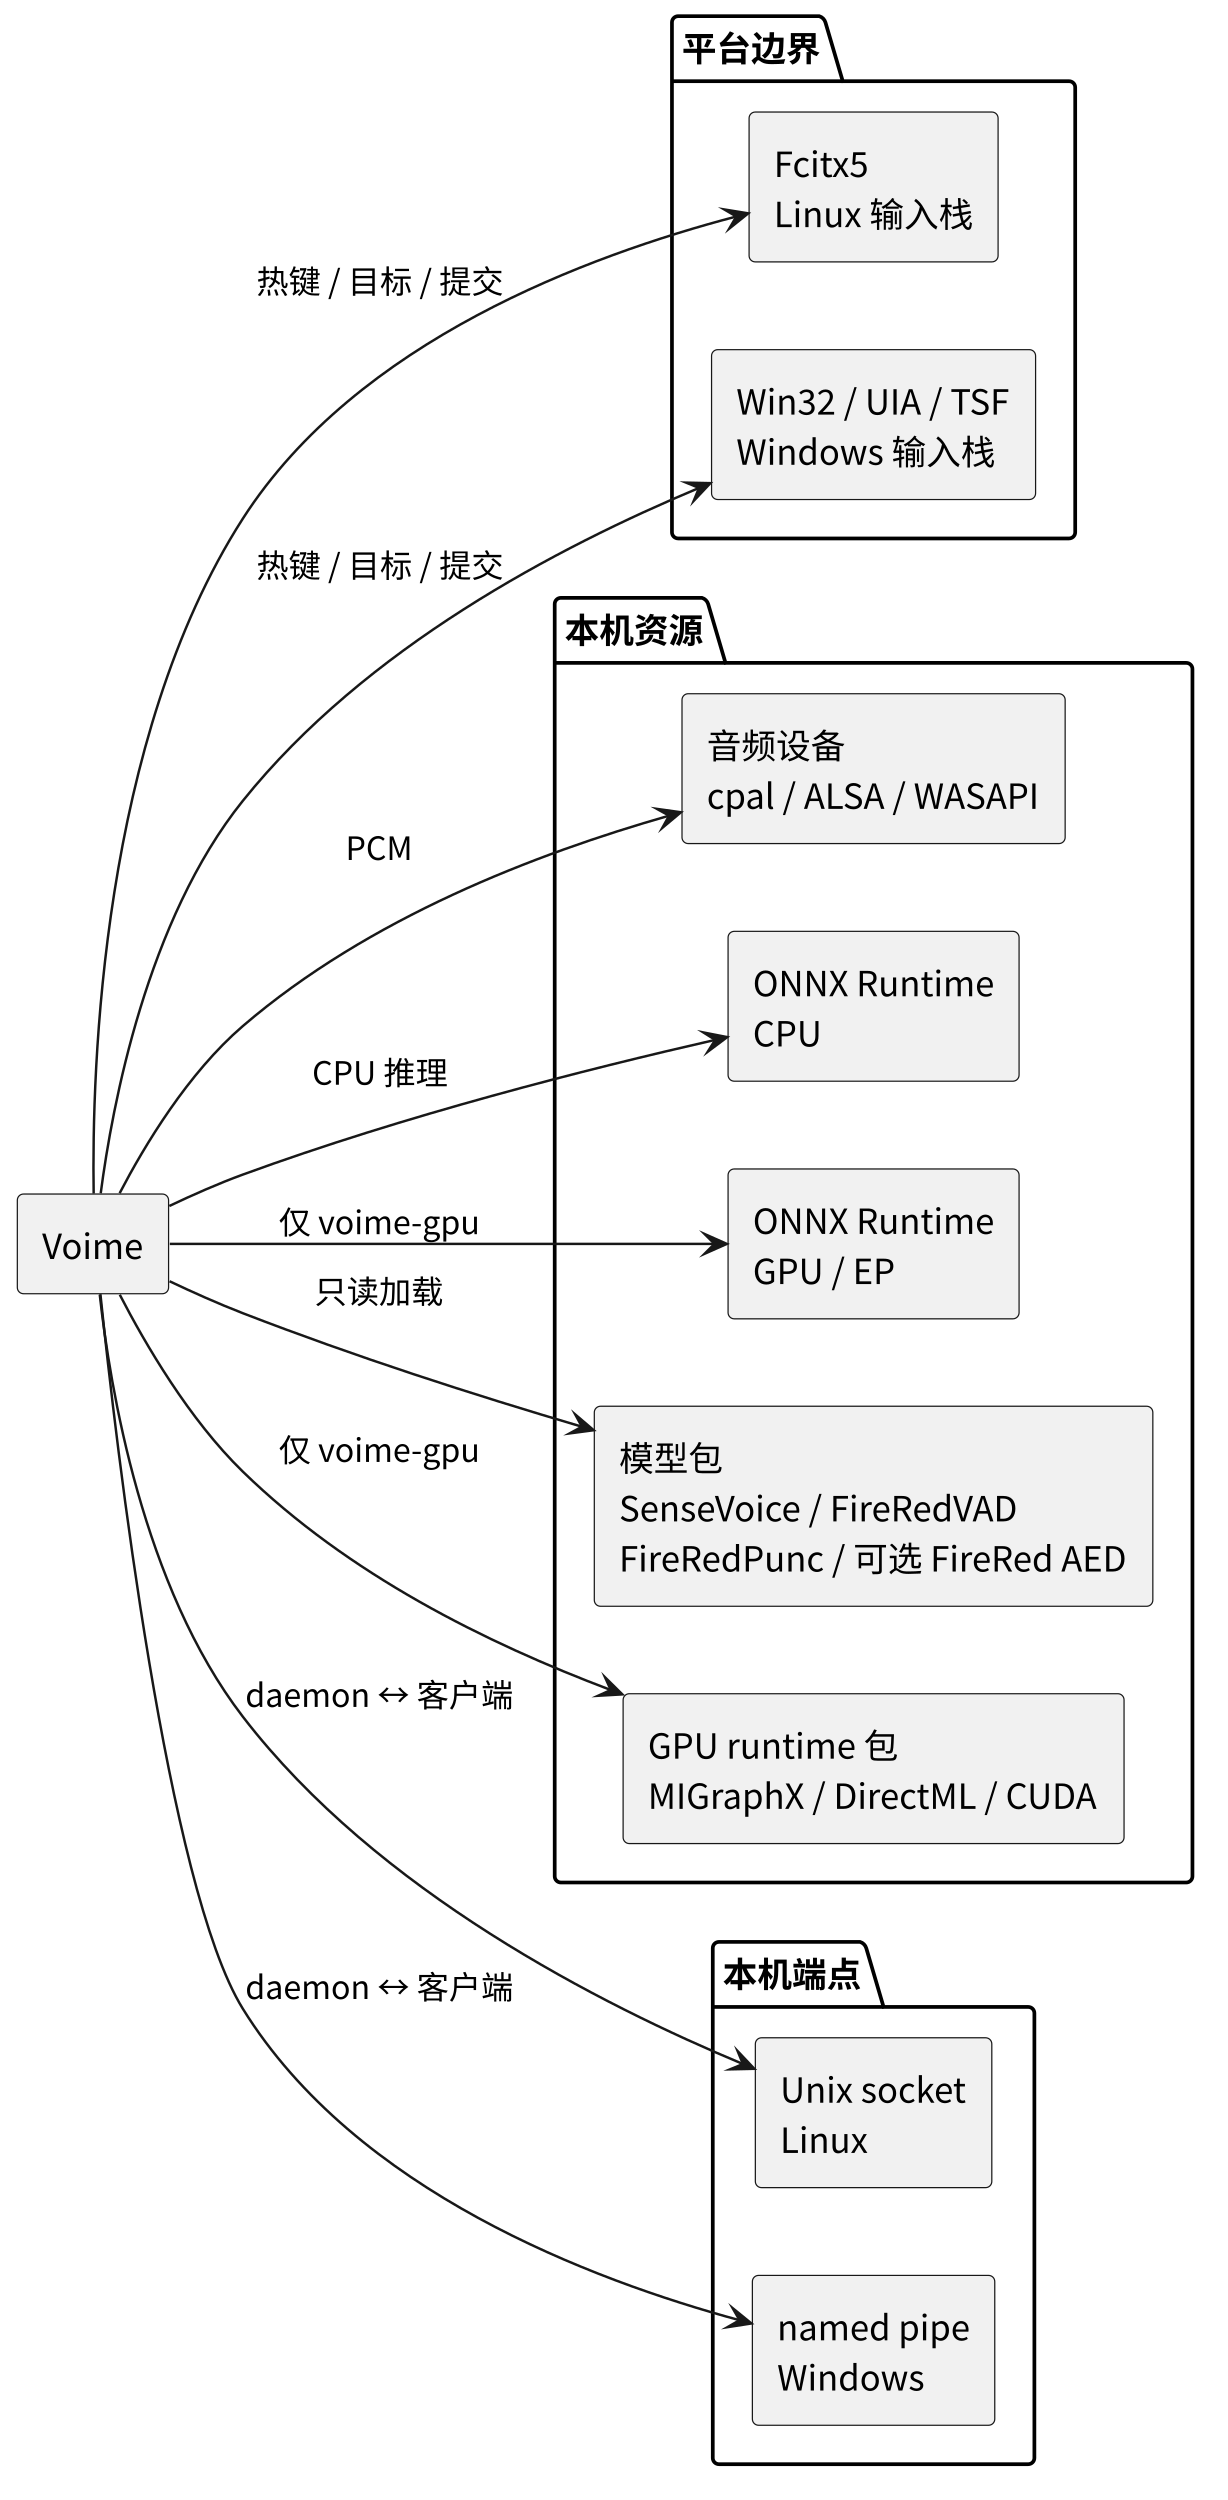
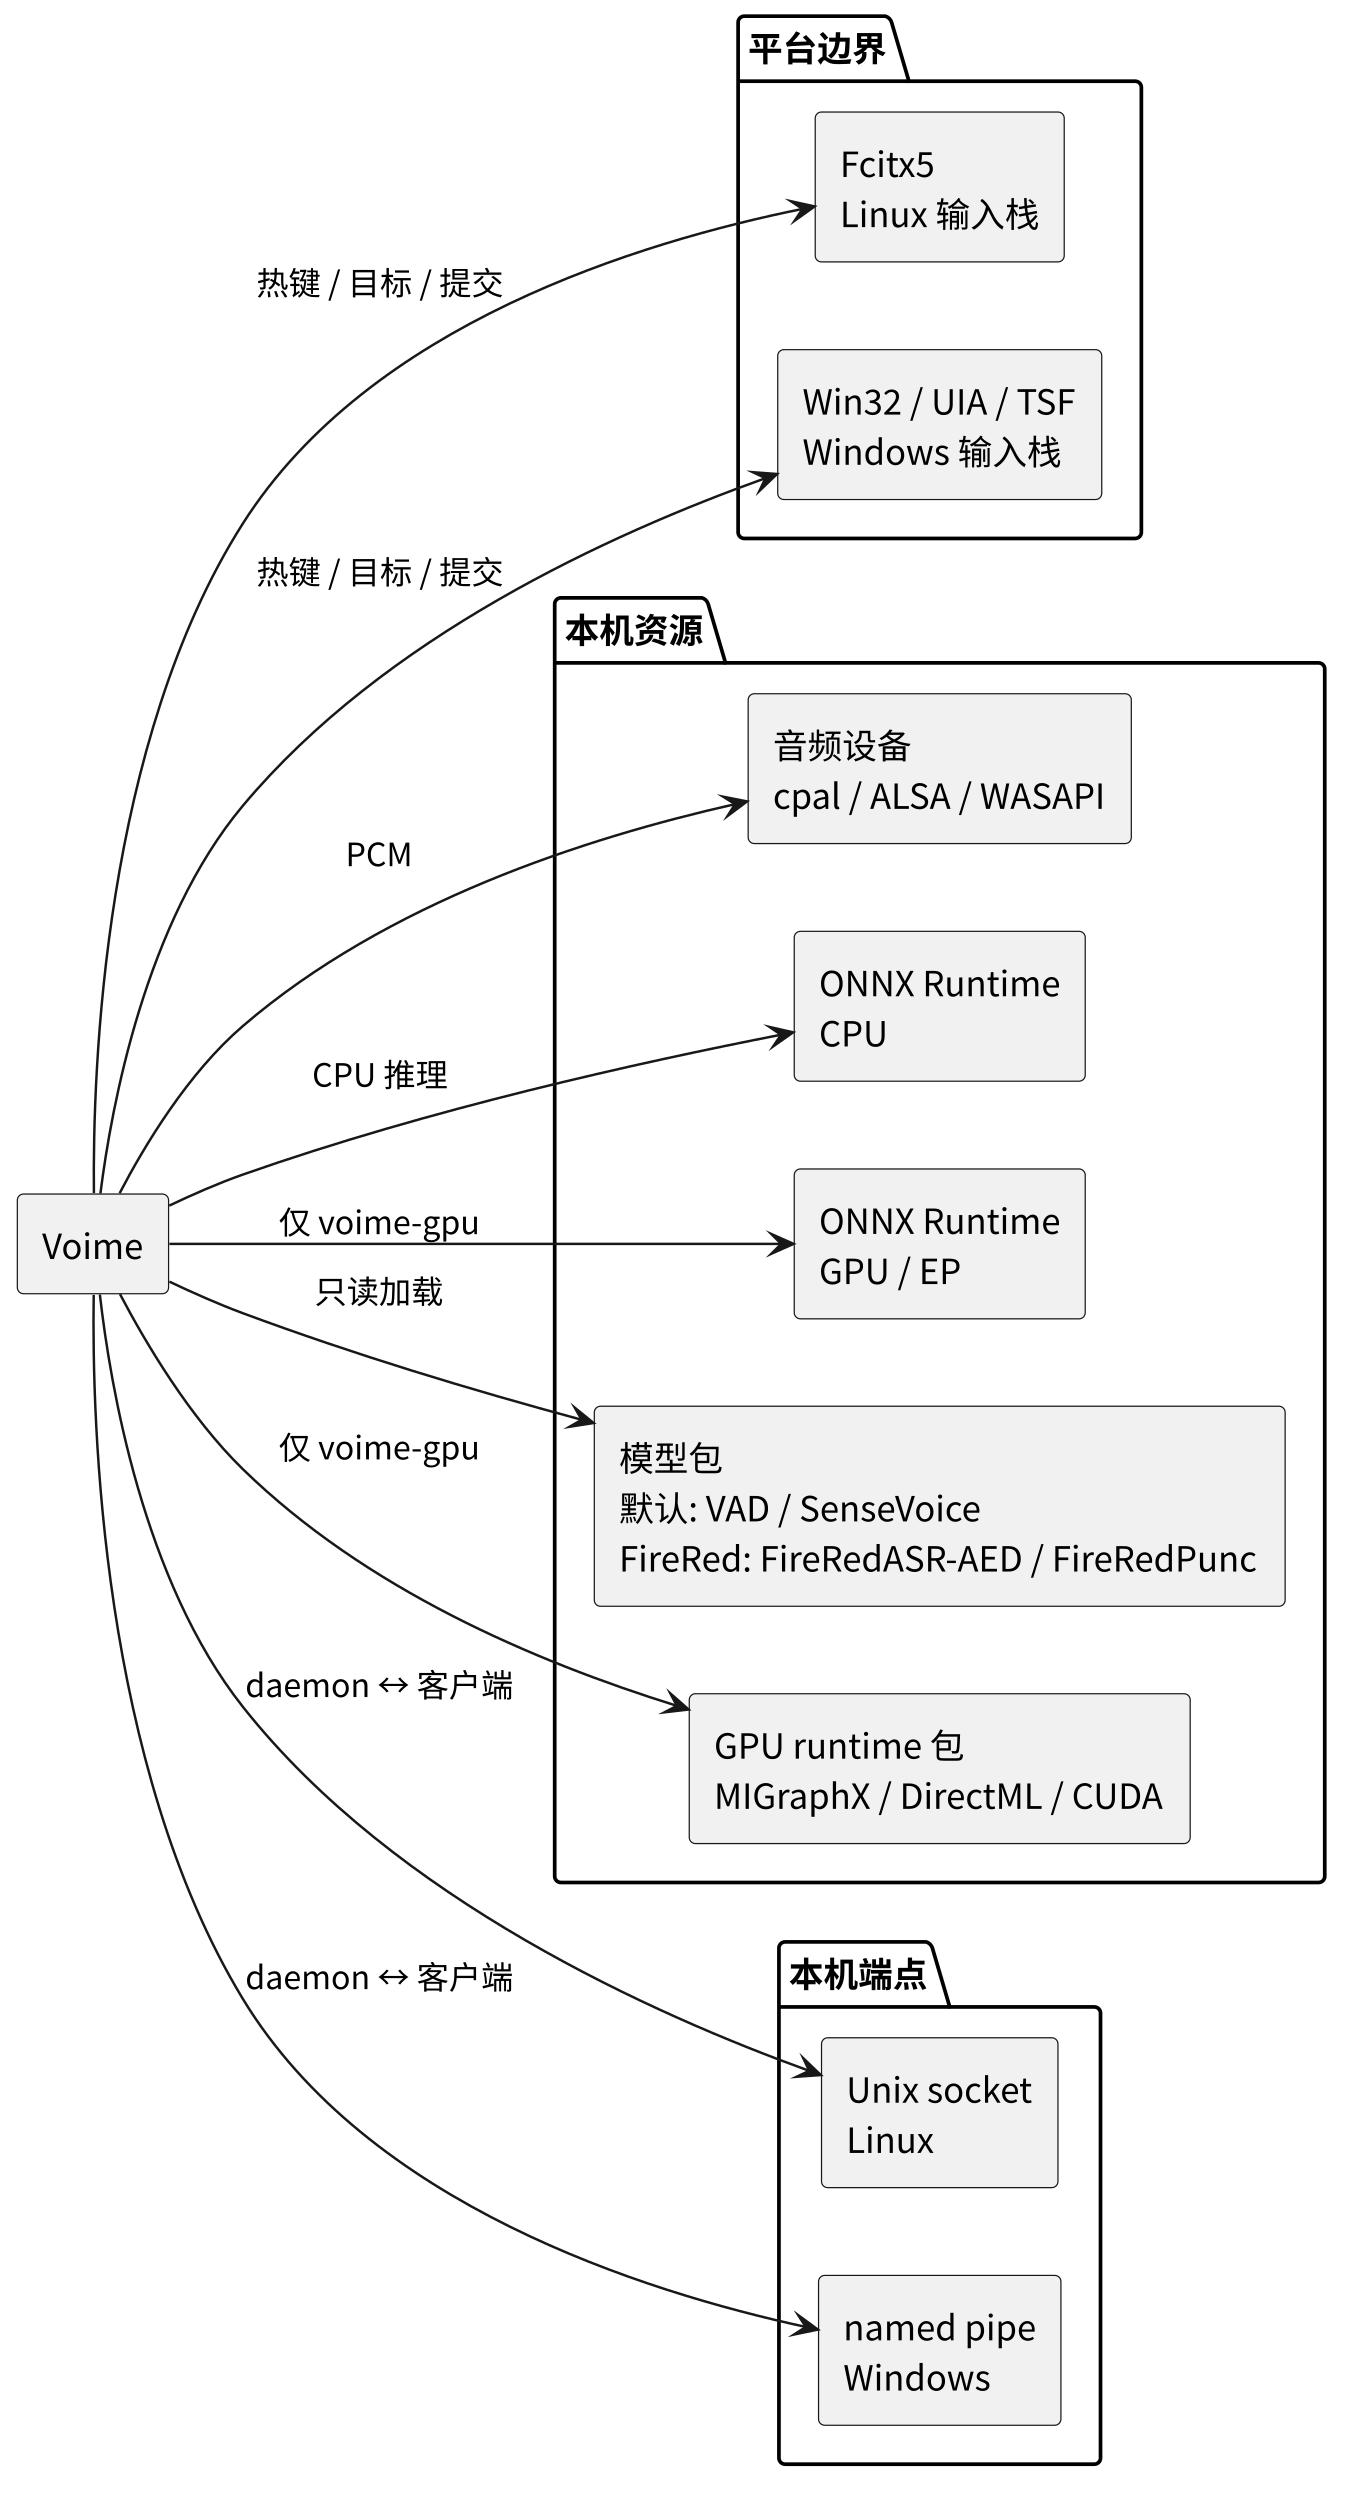
- <svg xmlns="http://www.w3.org/2000/svg" version="1.1" data-diagram-type="DESCRIPTION" style="width:496px;height:1010px;background:#FFFFFF;" width="496px" height="1010px" viewBox="0 0 496 1010" zoomAndPan="magnify" preserveAspectRatio="none" contentStyleType="text/css">
+ <svg xmlns="http://www.w3.org/2000/svg" version="1.1" data-diagram-type="DESCRIPTION" style="width:550px;height:1010px;background:#FFFFFF;" width="550px" height="1010px" viewBox="0 0 550 1010" zoomAndPan="magnify" preserveAspectRatio="none" contentStyleType="text/css">
  <defs />
  <g font-family="sans-serif" lengthAdjust="spacing">
    <g class="cluster" data-qualified-name="...." id="ent0002" data-source-line="8">
-       <path d="M273.97,6.532 L330.97,6.532 A3.75,3.75 0 0 1 333.47,9.032 L340.47,32.804 L431.88,32.804 A2.5,2.5 0 0 1 434.38,35.304 L434.38,215.032 A2.5,2.5 0 0 1 431.88,217.532 L273.97,217.532 A2.5,2.5 0 0 1 271.47,215.032 L271.47,9.032 A2.5,2.5 0 0 1 273.97,6.532" style="stroke:#000;stroke-width:1.5;" fill="none" />
-       <line x1="271.47" y1="32.804" x2="340.47" y2="32.804" style="stroke:#000;stroke-width:1.5;" />
-       <text x="275.47" y="24.772" fill="#000" font-size="14" textLength="56" font-weight="700" font-family="'Noto Sans CJK SC'">平台边界</text>
+       <path d="M300.7,6.532 L357.7,6.532 A3.75,3.75 0 0 1 360.2,9.032 L367.2,32.804 L458.61,32.804 A2.5,2.5 0 0 1 461.11,35.304 L461.11,215.032 A2.5,2.5 0 0 1 458.61,217.532 L300.7,217.532 A2.5,2.5 0 0 1 298.2,215.032 L298.2,9.032 A2.5,2.5 0 0 1 300.7,6.532" style="stroke:#000;stroke-width:1.5;" fill="none" />
+       <line x1="298.2" y1="32.804" x2="367.2" y2="32.804" style="stroke:#000;stroke-width:1.5;" />
+       <text x="302.2" y="24.772" fill="#000" font-size="14" textLength="56" font-weight="700" font-family="'Noto Sans CJK SC'">平台边界</text>
    </g>
    <g class="cluster" data-qualified-name="...." id="ent0005" data-source-line="13">
-       <path d="M226.6,241.532 L283.6,241.532 A3.75,3.75 0 0 1 286.1,244.032 L293.1,267.804 L479.25,267.804 A2.5,2.5 0 0 1 481.75,270.304 L481.75,758.032 A2.5,2.5 0 0 1 479.25,760.532 L226.6,760.532 A2.5,2.5 0 0 1 224.1,758.032 L224.1,244.032 A2.5,2.5 0 0 1 226.6,241.532" style="stroke:#000;stroke-width:1.5;" fill="none" />
+       <path d="M226.6,241.532 L283.6,241.532 A3.75,3.75 0 0 1 286.1,244.032 L293.1,267.804 L532.7,267.804 A2.5,2.5 0 0 1 535.2,270.304 L535.2,758.032 A2.5,2.5 0 0 1 532.7,760.532 L226.6,760.532 A2.5,2.5 0 0 1 224.1,758.032 L224.1,244.032 A2.5,2.5 0 0 1 226.6,241.532" style="stroke:#000;stroke-width:1.5;" fill="none" />
      <line x1="224.1" y1="267.804" x2="293.1" y2="267.804" style="stroke:#000;stroke-width:1.5;" />
      <text x="228.1" y="259.772" fill="#000" font-size="14" textLength="56" font-weight="700" font-family="'Noto Sans CJK SC'">本机资源</text>
    </g>
    <g class="cluster" data-qualified-name="...." id="ent0011" data-source-line="21">
-       <path d="M290.46,784.532 L347.46,784.532 A3.75,3.75 0 0 1 349.96,787.032 L356.96,810.804 L415.39,810.804 A2.5,2.5 0 0 1 417.89,813.304 L417.89,993.032 A2.5,2.5 0 0 1 415.39,995.532 L290.46,995.532 A2.5,2.5 0 0 1 287.96,993.032 L287.96,787.032 A2.5,2.5 0 0 1 290.46,784.532" style="stroke:#000;stroke-width:1.5;" fill="none" />
-       <line x1="287.96" y1="810.804" x2="356.96" y2="810.804" style="stroke:#000;stroke-width:1.5;" />
-       <text x="291.96" y="802.772" fill="#000" font-size="14" textLength="56" font-weight="700" font-family="'Noto Sans CJK SC'">本机端点</text>
+       <path d="M317.19,784.532 L374.19,784.532 A3.75,3.75 0 0 1 376.69,787.032 L383.69,810.804 L442.11,810.804 A2.5,2.5 0 0 1 444.61,813.304 L444.61,993.032 A2.5,2.5 0 0 1 442.11,995.532 L317.19,995.532 A2.5,2.5 0 0 1 314.69,993.032 L314.69,787.032 A2.5,2.5 0 0 1 317.19,784.532" style="stroke:#000;stroke-width:1.5;" fill="none" />
+       <line x1="314.69" y1="810.804" x2="383.69" y2="810.804" style="stroke:#000;stroke-width:1.5;" />
+       <text x="318.69" y="802.772" fill="#000" font-size="14" textLength="56" font-weight="700" font-family="'Noto Sans CJK SC'">本机端点</text>
    </g>
    <g class="entity" data-qualified-name=".....Fcitx" id="ent0003" data-source-line="9">
-       <rect x="302.63" y="45.262" width="100.598" height="60.544" fill="#F1F1F1" style="stroke:#181818;stroke-width:0.5;" rx="2.5" ry="2.5" />
-       <text x="312.63" y="71.502" fill="#000" font-size="14" textLength="38.738" font-family="'Noto Sans CJK SC'">Fcitx5</text>
-       <text x="312.63" y="91.774" fill="#000" font-size="14" textLength="80.598" font-family="'Noto Sans CJK SC'">Linux 输入栈</text>
+       <rect x="329.35" y="45.262" width="100.598" height="60.544" fill="#F1F1F1" style="stroke:#181818;stroke-width:0.5;" rx="2.5" ry="2.5" />
+       <text x="339.35" y="71.502" fill="#000" font-size="14" textLength="38.738" font-family="'Noto Sans CJK SC'">Fcitx5</text>
+       <text x="339.35" y="91.774" fill="#000" font-size="14" textLength="80.598" font-family="'Noto Sans CJK SC'">Linux 输入栈</text>
    </g>
    <g class="entity" data-qualified-name=".....Win" id="ent0004" data-source-line="10">
-       <rect x="287.47" y="141.262" width="130.908" height="60.544" fill="#F1F1F1" style="stroke:#181818;stroke-width:0.5;" rx="2.5" ry="2.5" />
-       <text x="297.47" y="167.502" fill="#000" font-size="14" textLength="110.908" font-family="'Noto Sans CJK SC'">Win32 / UIA / TSF</text>
-       <text x="297.47" y="187.774" fill="#000" font-size="14" textLength="104.762" font-family="'Noto Sans CJK SC'">Windows 输入栈</text>
+       <rect x="314.2" y="141.262" width="130.908" height="60.544" fill="#F1F1F1" style="stroke:#181818;stroke-width:0.5;" rx="2.5" ry="2.5" />
+       <text x="324.2" y="167.502" fill="#000" font-size="14" textLength="110.908" font-family="'Noto Sans CJK SC'">Win32 / UIA / TSF</text>
+       <text x="324.2" y="187.774" fill="#000" font-size="14" textLength="104.762" font-family="'Noto Sans CJK SC'">Windows 输入栈</text>
    </g>
    <g class="entity" data-qualified-name=".....Audio" id="ent0006" data-source-line="14">
-       <rect x="275.53" y="280.262" width="154.791" height="60.544" fill="#F1F1F1" style="stroke:#181818;stroke-width:0.5;" rx="2.5" ry="2.5" />
-       <text x="285.53" y="306.502" fill="#000" font-size="14" textLength="56" font-family="'Noto Sans CJK SC'">音频设备</text>
-       <text x="285.53" y="326.774" fill="#000" font-size="14" textLength="134.791" font-family="'Noto Sans CJK SC'">cpal / ALSA / WASAPI</text>
+       <rect x="302.26" y="280.262" width="154.791" height="60.544" fill="#F1F1F1" style="stroke:#181818;stroke-width:0.5;" rx="2.5" ry="2.5" />
+       <text x="312.26" y="306.502" fill="#000" font-size="14" textLength="56" font-family="'Noto Sans CJK SC'">音频设备</text>
+       <text x="312.26" y="326.774" fill="#000" font-size="14" textLength="134.791" font-family="'Noto Sans CJK SC'">cpal / ALSA / WASAPI</text>
    </g>
    <g class="entity" data-qualified-name=".....OrtCpu" id="ent0007" data-source-line="15">
-       <rect x="294.14" y="376.262" width="117.566" height="60.544" fill="#F1F1F1" style="stroke:#181818;stroke-width:0.5;" rx="2.5" ry="2.5" />
-       <text x="304.14" y="402.502" fill="#000" font-size="14" textLength="97.566" font-family="'Noto Sans CJK SC'">ONNX Runtime</text>
-       <text x="304.14" y="422.774" fill="#000" font-size="14" textLength="27.888" font-family="'Noto Sans CJK SC'">CPU</text>
+       <rect x="320.87" y="376.262" width="117.566" height="60.544" fill="#F1F1F1" style="stroke:#181818;stroke-width:0.5;" rx="2.5" ry="2.5" />
+       <text x="330.87" y="402.502" fill="#000" font-size="14" textLength="97.566" font-family="'Noto Sans CJK SC'">ONNX Runtime</text>
+       <text x="330.87" y="422.774" fill="#000" font-size="14" textLength="27.888" font-family="'Noto Sans CJK SC'">CPU</text>
    </g>
    <g class="entity" data-qualified-name=".....OrtGpu" id="ent0008" data-source-line="16">
-       <rect x="294.14" y="472.262" width="117.566" height="60.544" fill="#F1F1F1" style="stroke:#181818;stroke-width:0.5;" rx="2.5" ry="2.5" />
-       <text x="304.14" y="498.502" fill="#000" font-size="14" textLength="97.566" font-family="'Noto Sans CJK SC'">ONNX Runtime</text>
-       <text x="304.14" y="518.774" fill="#000" font-size="14" textLength="57.47" font-family="'Noto Sans CJK SC'">GPU / EP</text>
+       <rect x="320.87" y="472.262" width="117.566" height="60.544" fill="#F1F1F1" style="stroke:#181818;stroke-width:0.5;" rx="2.5" ry="2.5" />
+       <text x="330.87" y="498.502" fill="#000" font-size="14" textLength="97.566" font-family="'Noto Sans CJK SC'">ONNX Runtime</text>
+       <text x="330.87" y="518.774" fill="#000" font-size="14" textLength="57.47" font-family="'Noto Sans CJK SC'">GPU / EP</text>
    </g>
    <g class="entity" data-qualified-name=".....Models" id="ent0009" data-source-line="17">
-       <rect x="240.1" y="568.122" width="225.645" height="80.816" fill="#F1F1F1" style="stroke:#181818;stroke-width:0.5;" rx="2.5" ry="2.5" />
+       <rect x="240.1" y="568.122" width="279.097" height="80.816" fill="#F1F1F1" style="stroke:#181818;stroke-width:0.5;" rx="2.5" ry="2.5" />
      <text x="250.1" y="594.362" fill="#000" font-size="14" textLength="42" font-family="'Noto Sans CJK SC'">模型包</text>
-       <text x="250.1" y="614.634" fill="#000" font-size="14" textLength="162.273" font-family="'Noto Sans CJK SC'">SenseVoice / FireRedVAD</text>
-       <text x="250.1" y="634.906" fill="#000" font-size="14" textLength="205.645" font-family="'Noto Sans CJK SC'">FireRedPunc / 可选 FireRed AED</text>
+       <text x="250.1" y="614.634" fill="#000" font-size="14" textLength="147.209" font-family="'Noto Sans CJK SC'">默认: VAD / SenseVoice</text>
+       <text x="250.1" y="634.906" fill="#000" font-size="14" textLength="259.097" font-family="'Noto Sans CJK SC'">FireRed: FireRedASR-AED / FireRedPunc</text>
    </g>
    <g class="entity" data-qualified-name=".....Runtime" id="ent0010" data-source-line="18">
-       <rect x="251.74" y="684.262" width="202.377" height="60.544" fill="#F1F1F1" style="stroke:#181818;stroke-width:0.5;" rx="2.5" ry="2.5" />
-       <text x="261.74" y="710.502" fill="#000" font-size="14" textLength="101.192" font-family="'Noto Sans CJK SC'">GPU runtime 包</text>
-       <text x="261.74" y="730.774" fill="#000" font-size="14" textLength="182.377" font-family="'Noto Sans CJK SC'">MIGraphX / DirectML / CUDA</text>
+       <rect x="278.46" y="684.262" width="202.377" height="60.544" fill="#F1F1F1" style="stroke:#181818;stroke-width:0.5;" rx="2.5" ry="2.5" />
+       <text x="288.46" y="710.502" fill="#000" font-size="14" textLength="101.192" font-family="'Noto Sans CJK SC'">GPU runtime 包</text>
+       <text x="288.46" y="730.774" fill="#000" font-size="14" textLength="182.377" font-family="'Noto Sans CJK SC'">MIGraphX / DirectML / CUDA</text>
    </g>
    <g class="entity" data-qualified-name=".....Unix" id="ent0012" data-source-line="22">
-       <rect x="305.16" y="823.262" width="95.53" height="60.544" fill="#F1F1F1" style="stroke:#181818;stroke-width:0.5;" rx="2.5" ry="2.5" />
-       <text x="315.16" y="849.502" fill="#000" font-size="14" textLength="75.53" font-family="'Noto Sans CJK SC'">Unix socket</text>
-       <text x="315.16" y="869.774" fill="#000" font-size="14" textLength="35.462" font-family="'Noto Sans CJK SC'">Linux</text>
+       <rect x="331.89" y="823.262" width="95.53" height="60.544" fill="#F1F1F1" style="stroke:#181818;stroke-width:0.5;" rx="2.5" ry="2.5" />
+       <text x="341.89" y="849.502" fill="#000" font-size="14" textLength="75.53" font-family="'Noto Sans CJK SC'">Unix socket</text>
+       <text x="341.89" y="869.774" fill="#000" font-size="14" textLength="35.462" font-family="'Noto Sans CJK SC'">Linux</text>
    </g>
    <g class="entity" data-qualified-name=".....Pipe" id="ent0013" data-source-line="23">
-       <rect x="303.96" y="919.262" width="97.924" height="60.544" fill="#F1F1F1" style="stroke:#181818;stroke-width:0.5;" rx="2.5" ry="2.5" />
-       <text x="313.96" y="945.502" fill="#000" font-size="14" textLength="77.924" font-family="'Noto Sans CJK SC'">named pipe</text>
-       <text x="313.96" y="965.774" fill="#000" font-size="14" textLength="59.626" font-family="'Noto Sans CJK SC'">Windows</text>
+       <rect x="330.69" y="919.262" width="97.924" height="60.544" fill="#F1F1F1" style="stroke:#181818;stroke-width:0.5;" rx="2.5" ry="2.5" />
+       <text x="340.69" y="945.502" fill="#000" font-size="14" textLength="77.924" font-family="'Noto Sans CJK SC'">named pipe</text>
+       <text x="340.69" y="965.774" fill="#000" font-size="14" textLength="59.626" font-family="'Noto Sans CJK SC'">Windows</text>
    </g>
    <g class="entity" data-qualified-name="Voime" id="ent0001" data-source-line="6">
      <rect x="7" y="482.392" width="61.104" height="40.272" fill="#F1F1F1" style="stroke:#181818;stroke-width:0.5;" rx="2.5" ry="2.5" />
      <text x="17" y="508.632" fill="#000" font-size="14" textLength="41.104" font-family="'Noto Sans CJK SC'">Voime</text>
    </g>
    <g class="link" data-entity-1="ent0001" data-entity-2="ent0003" id="lnk14" data-source-line="26" data-link-type="dependency">
-       <path d="M37.84,482.202 C37.05,431.792 40.89,298.642 98.1,209.532 C144.27,137.622 237.664,103.194 297.474,87.464" style="stroke:#181818;stroke-width:1;" fill="none" id="Voime-to-Fcitx" />
-       <polygon points="302.31,86.192,292.589,84.613,297.474,87.464,294.623,92.35,302.31,86.192" fill="#181818" style="stroke:#181818;stroke-width:1;stroke-linejoin:miter;stroke-miterlimit:10;" />
-       <text x="103.6" y="118.532" fill="#000" font-size="13" textLength="99.84" font-family="'Noto Sans CJK SC'">热键 / 目标 / 提交</text>
+       <path d="M37.94,482.012 C37.39,431.742 41.83,300.112 98.1,211.532 C149.33,130.892 258.38,97.799 324.21,84.399" style="stroke:#181818;stroke-width:1;" fill="none" id="Voime-to-Fcitx" />
+       <polygon points="329.11,83.402,319.493,81.278,324.21,84.399,321.089,89.117,329.11,83.402" fill="#181818" style="stroke:#181818;stroke-width:1;stroke-linejoin:miter;stroke-miterlimit:10;" />
+       <text x="103.6" y="119.172" fill="#000" font-size="13" textLength="99.84" font-family="'Noto Sans CJK SC'">热键 / 目标 / 提交</text>
    </g>
    <g class="link" data-entity-1="ent0001" data-entity-2="ent0004" id="lnk15" data-source-line="27" data-link-type="dependency">
-       <path d="M40.69,482.092 C45.37,446.372 59.36,371.812 98.1,323.532 C147.69,261.742 225.059,221.155 282.399,197.125" style="stroke:#181818;stroke-width:1;" fill="none" id="Voime-to-Win" />
-       <polygon points="287.01,195.192,277.163,194.981,282.399,197.125,280.255,202.36,287.01,195.192" fill="#181818" style="stroke:#181818;stroke-width:1;stroke-linejoin:miter;stroke-miterlimit:10;" />
-       <text x="103.6" y="233.282" fill="#000" font-size="13" textLength="99.84" font-family="'Noto Sans CJK SC'">热键 / 目标 / 提交</text>
+       <path d="M40.57,482.162 C45.06,446.612 58.78,372.532 98.1,325.532 C155.15,257.352 245.773,215.929 309.243,193.179" style="stroke:#181818;stroke-width:1;" fill="none" id="Voime-to-Win" />
+       <polygon points="313.95,191.492,304.128,190.763,309.243,193.179,306.827,198.294,313.95,191.492" fill="#181818" style="stroke:#181818;stroke-width:1;stroke-linejoin:miter;stroke-miterlimit:10;" />
+       <text x="103.6" y="235.972" fill="#000" font-size="13" textLength="99.84" font-family="'Noto Sans CJK SC'">热键 / 目标 / 提交</text>
    </g>
    <g class="link" data-entity-1="ent0001" data-entity-2="ent0006" id="lnk16" data-source-line="28" data-link-type="dependency">
-       <path d="M48.33,482.062 C58.49,462.592 75.99,433.522 98.1,414.532 C149.05,370.792 216.063,345.058 270.313,329.528" style="stroke:#181818;stroke-width:1;" fill="none" id="Voime-to-Audio" />
-       <polygon points="275.12,328.152,265.367,326.783,270.313,329.528,267.568,334.474,275.12,328.152" fill="#181818" style="stroke:#181818;stroke-width:1;stroke-linejoin:miter;stroke-miterlimit:10;" />
-       <text x="139.6" y="347.432" fill="#000" font-size="13" textLength="27.079" font-family="'Noto Sans CJK SC'">PCM</text>
+       <path d="M48.33,482.062 C58.49,462.592 75.99,433.522 98.1,414.532 C156.33,364.532 235.924,338.707 296.944,324.877" style="stroke:#181818;stroke-width:1;" fill="none" id="Voime-to-Audio" />
+       <polygon points="301.82,323.772,292.158,321.86,296.944,324.877,293.927,329.662,301.82,323.772" fill="#181818" style="stroke:#181818;stroke-width:1;stroke-linejoin:miter;stroke-miterlimit:10;" />
+       <text x="139.6" y="349.942" fill="#000" font-size="13" textLength="27.079" font-family="'Noto Sans CJK SC'">PCM</text>
    </g>
    <g class="link" data-entity-1="ent0001" data-entity-2="ent0007" id="lnk17" data-source-line="29" data-link-type="dependency">
-       <path d="M68.4,487.222 C77.77,482.772 88.23,478.142 98.1,474.532 C163.76,450.522 236.896,431.996 288.936,420.106" style="stroke:#181818;stroke-width:1;" fill="none" id="Voime-to-OrtCpu" />
-       <polygon points="293.81,418.992,284.145,417.097,288.936,420.106,285.927,424.896,293.81,418.992" fill="#181818" style="stroke:#181818;stroke-width:1;stroke-linejoin:miter;stroke-miterlimit:10;" />
-       <text x="126.1" y="438.232" fill="#000" font-size="13" textLength="54.808" font-family="'Noto Sans CJK SC'">CPU 推理</text>
+       <path d="M68.35,487.082 C77.71,482.622 88.19,478.022 98.1,474.532 C173.15,448.102 258.093,429.261 315.533,418.031" style="stroke:#181818;stroke-width:1;" fill="none" id="Voime-to-OrtCpu" />
+       <polygon points="320.44,417.072,310.84,414.873,315.533,418.031,312.375,422.725,320.44,417.072" fill="#181818" style="stroke:#181818;stroke-width:1;stroke-linejoin:miter;stroke-miterlimit:10;" />
+       <text x="126.1" y="439.042" fill="#000" font-size="13" textLength="54.808" font-family="'Noto Sans CJK SC'">CPU 推理</text>
    </g>
    <g class="link" data-entity-1="ent0001" data-entity-2="ent0009" id="lnk18" data-source-line="30" data-link-type="dependency">
-       <path d="M68.49,517.622 C77.85,522.062 88.3,526.742 98.1,530.532 C143.79,548.192 190.485,563.215 235.085,576.395" style="stroke:#181818;stroke-width:1;" fill="none" id="Voime-to-Models" />
-       <polygon points="239.88,577.812,232.383,571.425,235.085,576.395,230.115,579.097,239.88,577.812" fill="#181818" style="stroke:#181818;stroke-width:1;stroke-linejoin:miter;stroke-miterlimit:10;" />
+       <path d="M68.43,517.782 C77.79,522.232 88.25,526.872 98.1,530.532 C143.49,547.372 189.344,561.225 235.004,573.595" style="stroke:#181818;stroke-width:1;" fill="none" id="Voime-to-Models" />
+       <polygon points="239.83,574.902,232.189,568.688,235.004,573.595,230.097,576.409,239.83,574.902" fill="#181818" style="stroke:#181818;stroke-width:1;stroke-linejoin:miter;stroke-miterlimit:10;" />
      <text x="127.1" y="526.612" fill="#000" font-size="13" textLength="52" font-family="'Noto Sans CJK SC'">只读加载</text>
    </g>
    <g class="link" data-entity-1="ent0001" data-entity-2="ent0012" id="lnk19" data-source-line="31" data-link-type="dependency">
-       <path d="M40.3,523.042 C44.42,560.502 57.68,640.932 98.1,693.532 C152.47,764.262 243.066,810.036 300.146,833.866" style="stroke:#181818;stroke-width:1;" fill="none" id="Voime-to-Unix" />
-       <polygon points="304.76,835.792,297.996,828.633,300.146,833.866,294.914,836.016,304.76,835.792" fill="#181818" style="stroke:#181818;stroke-width:1;stroke-linejoin:miter;stroke-miterlimit:10;" />
-       <text x="99.1" y="689.612" fill="#000" font-size="13" textLength="108.251" font-family="'Noto Sans CJK SC'">daemon ↔ 客户端</text>
+       <path d="M40.35,522.992 C44.54,559.922 57.86,638.602 98.1,689.532 C159.67,767.442 264.478,814.042 326.918,836.622" style="stroke:#181818;stroke-width:1;" fill="none" id="Voime-to-Unix" />
+       <polygon points="331.62,838.322,324.517,831.5,326.918,836.622,321.796,839.023,331.62,838.322" fill="#181818" style="stroke:#181818;stroke-width:1;stroke-linejoin:miter;stroke-miterlimit:10;" />
+       <text x="99.1" y="685.612" fill="#000" font-size="13" textLength="108.251" font-family="'Noto Sans CJK SC'">daemon ↔ 客户端</text>
    </g>
    <g class="link" data-entity-1="ent0001" data-entity-2="ent0013" id="lnk20" data-source-line="32" data-link-type="dependency">
-       <path d="M40.57,522.842 C46.88,583.552 67.67,762.422 98.1,811.532 C143.81,885.292 238.835,921.07 298.775,937.37" style="stroke:#181818;stroke-width:1;" fill="none" id="Voime-to-Pipe" />
-       <polygon points="303.6,938.682,295.965,932.46,298.775,937.37,293.866,940.18,303.6,938.682" fill="#181818" style="stroke:#181818;stroke-width:1;stroke-linejoin:miter;stroke-miterlimit:10;" />
-       <text x="99.1" y="807.612" fill="#000" font-size="13" textLength="108.251" font-family="'Noto Sans CJK SC'">daemon ↔ 客户端</text>
+       <path d="M37.86,523.142 C37.07,574.952 40.86,713.212 98.1,807.532 C148.52,890.602 259.574,925.739 325.544,940.089" style="stroke:#181818;stroke-width:1;" fill="none" id="Voime-to-Pipe" />
+       <polygon points="330.43,941.152,322.486,935.33,325.544,940.089,320.785,943.148,330.43,941.152" fill="#181818" style="stroke:#181818;stroke-width:1;stroke-linejoin:miter;stroke-miterlimit:10;" />
+       <text x="99.1" y="803.612" fill="#000" font-size="13" textLength="108.251" font-family="'Noto Sans CJK SC'">daemon ↔ 客户端</text>
    </g>
    <g class="link" data-entity-1="ent0001" data-entity-2="ent0008" id="lnk21" data-source-line="33" data-link-type="dependency">
-       <path d="M68.6,502.532 C120.3,502.532 221.95,502.532 288.64,502.532" style="stroke:#181818;stroke-width:1;" fill="none" id="Voime-to-OrtGpu" />
-       <polygon points="293.64,502.532,284.64,498.532,288.64,502.532,284.64,506.532,293.64,502.532" fill="#181818" style="stroke:#181818;stroke-width:1;stroke-linejoin:miter;stroke-miterlimit:10;" />
+       <path d="M68.44,502.532 C124.76,502.532 242.53,502.532 315.6,502.532" style="stroke:#181818;stroke-width:1;" fill="none" id="Voime-to-OrtGpu" />
+       <polygon points="320.6,502.532,311.6,498.532,315.6,502.532,311.6,506.532,320.6,502.532" fill="#181818" style="stroke:#181818;stroke-width:1;stroke-linejoin:miter;stroke-miterlimit:10;" />
      <text x="112.6" y="498.612" fill="#000" font-size="13" textLength="81.172" font-family="'Noto Sans CJK SC'">仅 voime-gpu</text>
    </g>
    <g class="link" data-entity-1="ent0001" data-entity-2="ent0010" id="lnk22" data-source-line="34" data-link-type="dependency">
-       <path d="M48.39,523.062 C58.71,543.052 76.43,573.432 98.1,594.532 C140.8,636.102 195.923,663.565 246.753,682.765" style="stroke:#181818;stroke-width:1;" fill="none" id="Voime-to-Runtime" />
-       <polygon points="251.43,684.532,244.424,677.61,246.753,682.765,241.597,685.094,251.43,684.532" fill="#181818" style="stroke:#181818;stroke-width:1;stroke-linejoin:miter;stroke-miterlimit:10;" />
-       <text x="112.6" y="590.612" fill="#000" font-size="13" textLength="81.172" font-family="'Noto Sans CJK SC'">仅 voime-gpu</text>
+       <path d="M48.46,522.802 C58.84,542.552 76.61,572.572 98.1,593.532 C147.67,641.852 214.837,670.863 273.447,689.153" style="stroke:#181818;stroke-width:1;" fill="none" id="Voime-to-Runtime" />
+       <polygon points="278.22,690.642,270.82,684.143,273.447,689.153,268.437,691.779,278.22,690.642" fill="#181818" style="stroke:#181818;stroke-width:1;stroke-linejoin:miter;stroke-miterlimit:10;" />
+       <text x="112.6" y="589.612" fill="#000" font-size="13" textLength="81.172" font-family="'Noto Sans CJK SC'">仅 voime-gpu</text>
    </g>
  </g>
</svg>
